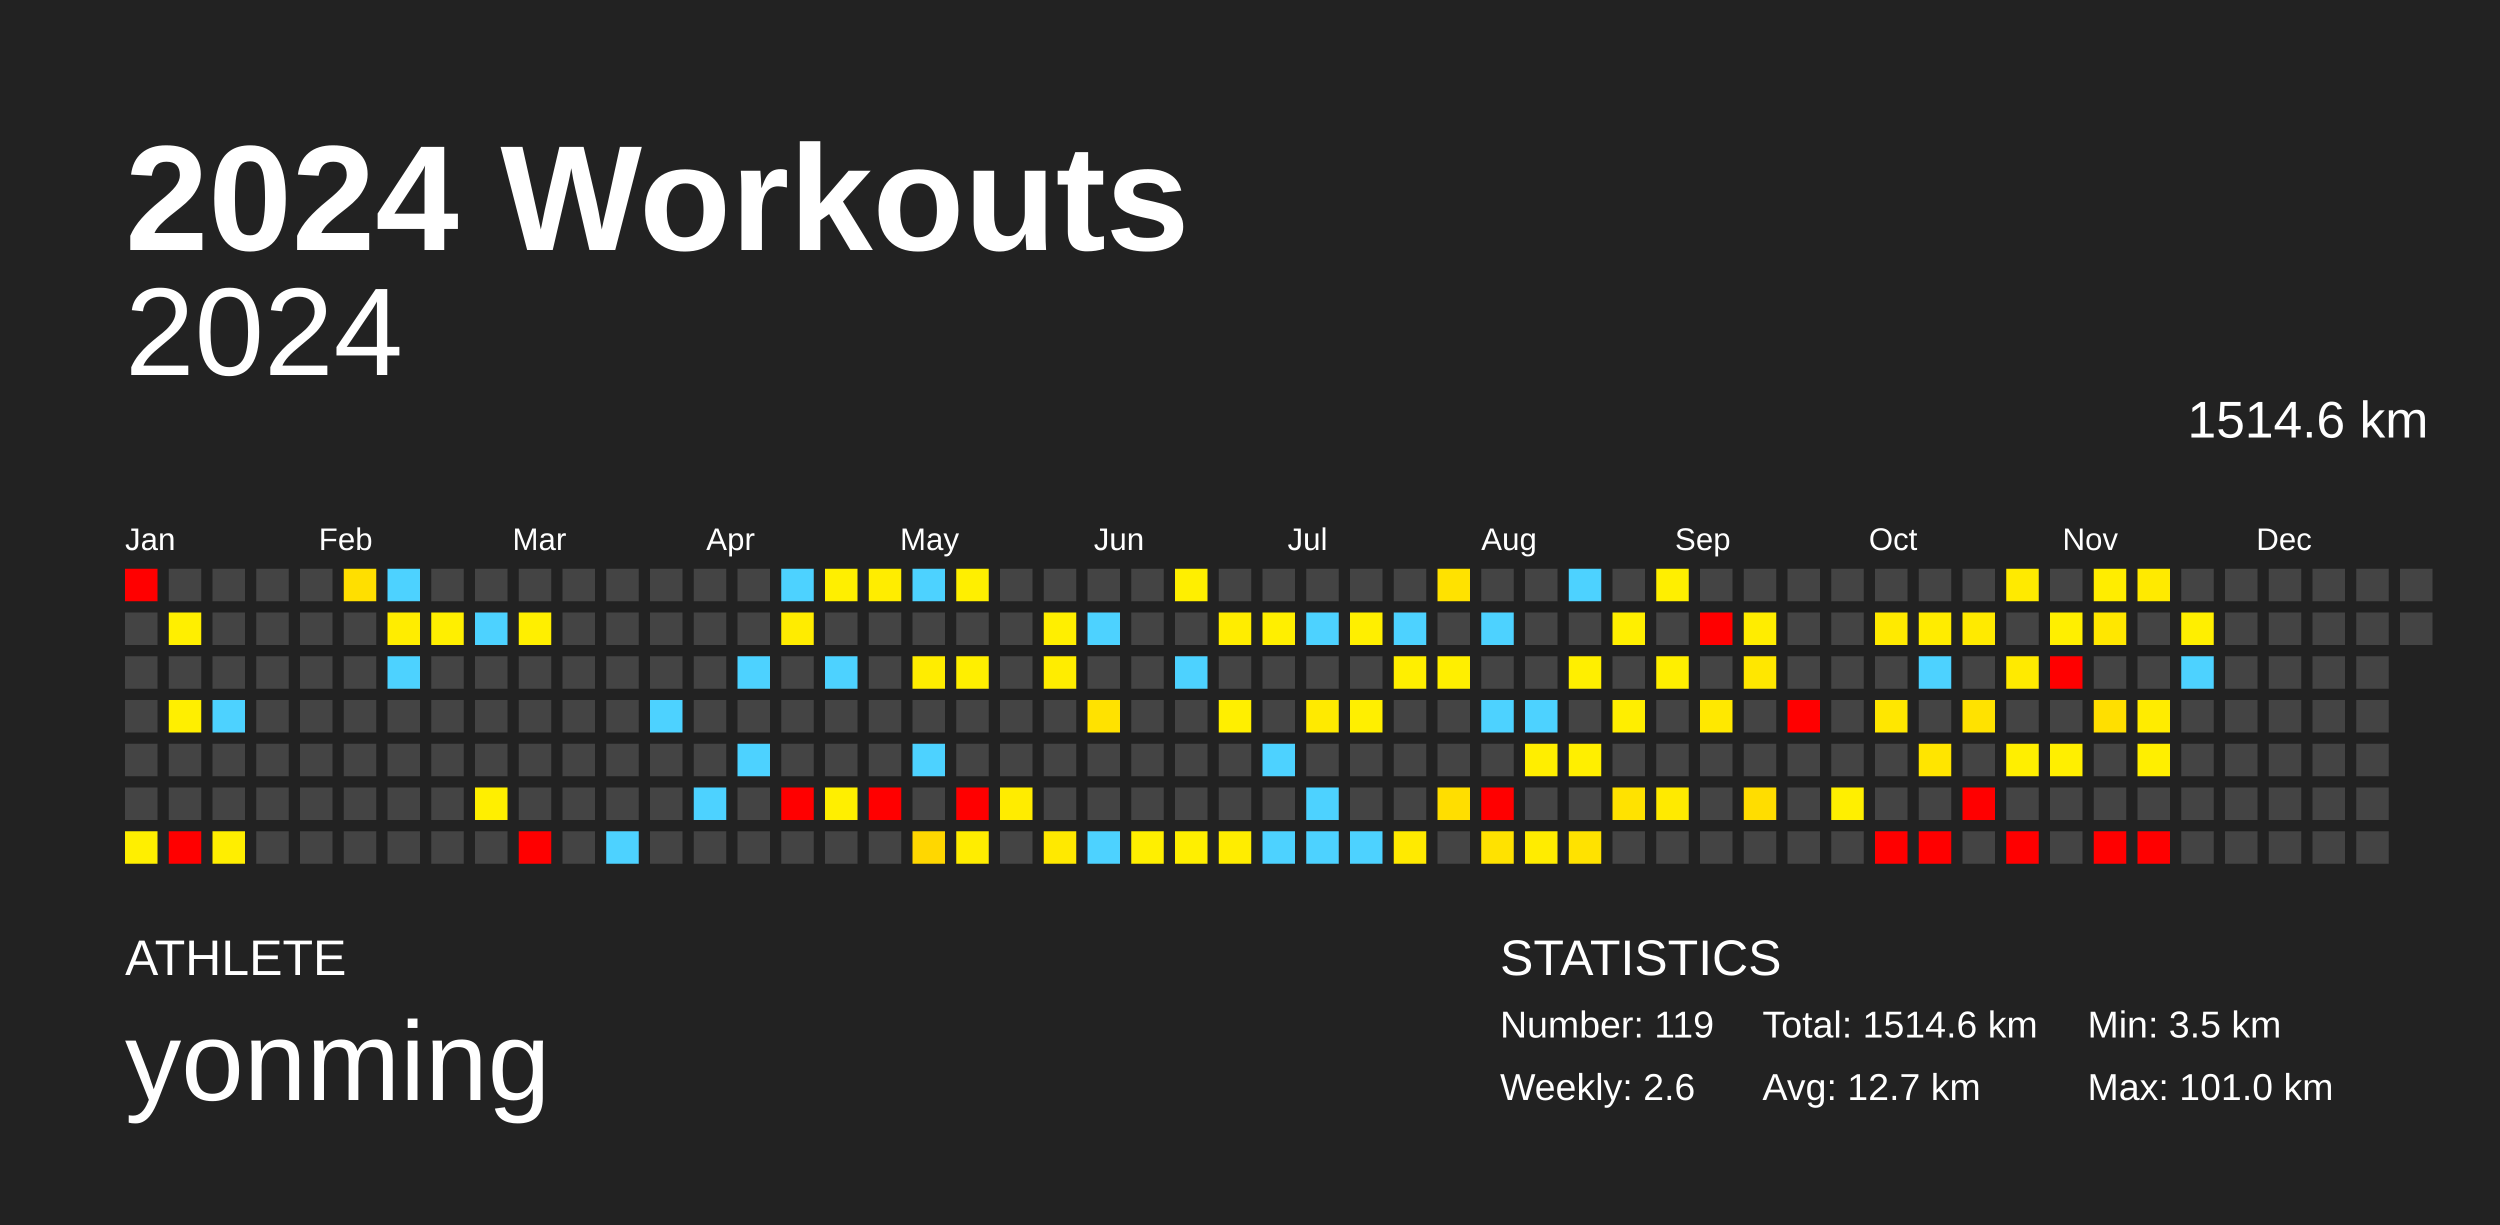
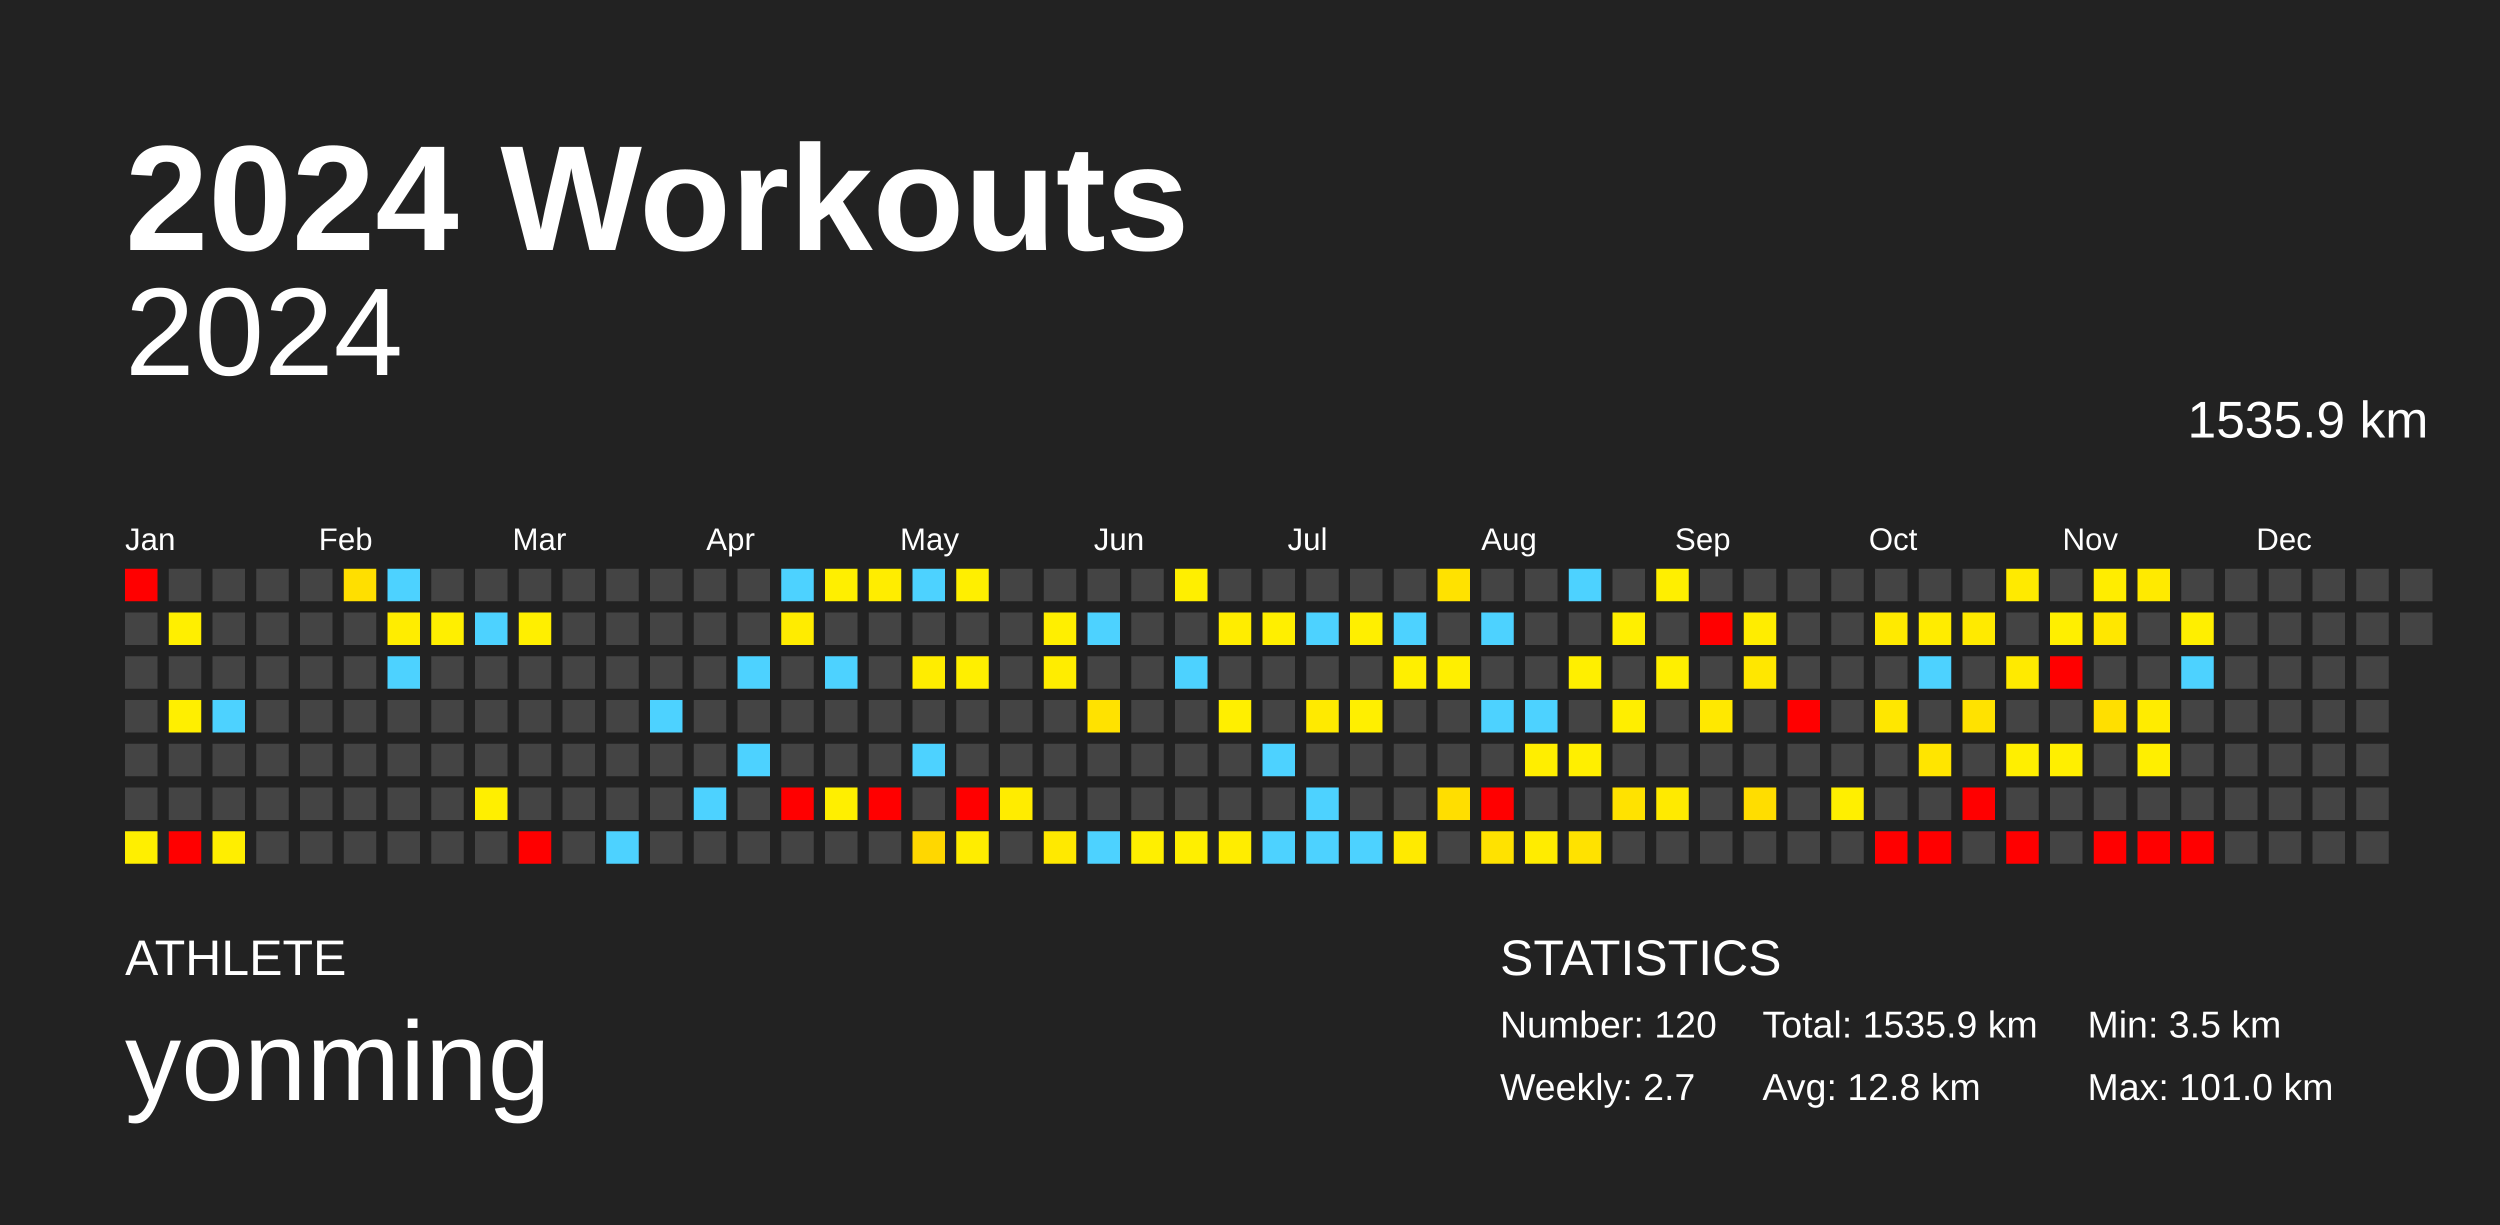
<svg xmlns="http://www.w3.org/2000/svg" baseProfile="full" height="98mm" version="1.1" viewBox="0,0,200,98" width="200mm">
  <defs />
  <rect fill="#222222" height="98" width="200" x="0" y="0" />
  <text fill="#FFFFFF" style="font-size:12px; font-family:Arial; font-weight:bold;" x="10" y="20">2024 Workouts</text>
  <text fill="#FFFFFF" style="font-size:4px; font-family:Arial" x="10" y="78">ATHLETE</text>
  <text fill="#FFFFFF" style="font-size:9px; font-family:Arial" x="10" y="88">yonming</text>
  <text fill="#FFFFFF" style="font-size:4px; font-family:Arial" x="120" y="78">STATISTICS</text>
-   <text fill="#FFFFFF" style="font-size:3px; font-family:Arial" x="120" y="83">Number: 119</text>
-   <text fill="#FFFFFF" style="font-size:3px; font-family:Arial" x="120" y="88">Weekly: 2.6</text>
-   <text fill="#FFFFFF" style="font-size:3px; font-family:Arial" x="141" y="83">Total: 1514.6 km</text>
-   <text fill="#FFFFFF" style="font-size:3px; font-family:Arial" x="141" y="88">Avg: 12.7 km</text>
+   <text fill="#FFFFFF" style="font-size:3px; font-family:Arial" x="120" y="83">Number: 120</text>
+   <text fill="#FFFFFF" style="font-size:3px; font-family:Arial" x="120" y="88">Weekly: 2.7</text>
+   <text fill="#FFFFFF" style="font-size:3px; font-family:Arial" x="141" y="83">Total: 1535.9 km</text>
+   <text fill="#FFFFFF" style="font-size:3px; font-family:Arial" x="141" y="88">Avg: 12.8 km</text>
  <text fill="#FFFFFF" style="font-size:3px; font-family:Arial" x="167" y="83">Min: 3.5 km</text>
  <text fill="#FFFFFF" style="font-size:3px; font-family:Arial" x="167" y="88">Max: 101.0 km</text>
  <text alignment-baseline="hanging" fill="#FFFFFF" style="font-size:10.0px; font-family:Arial;" x="10" y="30">2024</text>
-   <text alignment-baseline="hanging" fill="#FFFFFF" style="font-size:4.125px; font-family:Arial;" x="175" y="35">1514.6 km</text>
+   <text alignment-baseline="hanging" fill="#FFFFFF" style="font-size:4.125px; font-family:Arial;" x="175" y="35">1535.9 km</text>
  <text fill="#FFFFFF" style="font-size:2.5px; font-family:Arial" x="10.0" y="44">Jan</text>
  <text fill="#FFFFFF" style="font-size:2.5px; font-family:Arial" x="25.5" y="44">Feb</text>
  <text fill="#FFFFFF" style="font-size:2.5px; font-family:Arial" x="41.0" y="44">Mar</text>
  <text fill="#FFFFFF" style="font-size:2.5px; font-family:Arial" x="56.5" y="44">Apr</text>
  <text fill="#FFFFFF" style="font-size:2.5px; font-family:Arial" x="72.0" y="44">May</text>
  <text fill="#FFFFFF" style="font-size:2.5px; font-family:Arial" x="87.5" y="44">Jun</text>
  <text fill="#FFFFFF" style="font-size:2.5px; font-family:Arial" x="103.0" y="44">Jul</text>
  <text fill="#FFFFFF" style="font-size:2.5px; font-family:Arial" x="118.5" y="44">Aug</text>
  <text fill="#FFFFFF" style="font-size:2.5px; font-family:Arial" x="134.0" y="44">Sep</text>
  <text fill="#FFFFFF" style="font-size:2.5px; font-family:Arial" x="149.5" y="44">Oct</text>
  <text fill="#FFFFFF" style="font-size:2.5px; font-family:Arial" x="165.0" y="44">Nov</text>
  <text fill="#FFFFFF" style="font-size:2.5px; font-family:Arial" x="180.5" y="44">Dec</text>
  <rect fill="red" height="2.6" width="2.6" x="10.0" y="45.5" />
  <rect fill="#444444" height="2.6" width="2.6" x="10.0" y="49.0" />
  <rect fill="#444444" height="2.6" width="2.6" x="10.0" y="52.5" />
  <rect fill="#444444" height="2.6" width="2.6" x="10.0" y="56.0" />
  <rect fill="#444444" height="2.6" width="2.6" x="10.0" y="59.5" />
  <rect fill="#444444" height="2.6" width="2.6" x="10.0" y="63.0" />
  <rect fill="#ffef00" height="2.6" width="2.6" x="10.0" y="66.5" />
  <rect fill="#444444" height="2.6" width="2.6" x="13.5" y="45.5" />
  <rect fill="#ffef00" height="2.6" width="2.6" x="13.5" y="49.0" />
  <rect fill="#444444" height="2.6" width="2.6" x="13.5" y="52.5" />
  <rect fill="#ffef00" height="2.6" width="2.6" x="13.5" y="56.0" />
  <rect fill="#444444" height="2.6" width="2.6" x="13.5" y="59.5" />
  <rect fill="#444444" height="2.6" width="2.6" x="13.5" y="63.0" />
  <rect fill="red" height="2.6" width="2.6" x="13.5" y="66.5" />
  <rect fill="#444444" height="2.6" width="2.6" x="17.0" y="45.5" />
  <rect fill="#444444" height="2.6" width="2.6" x="17.0" y="49.0" />
  <rect fill="#444444" height="2.6" width="2.6" x="17.0" y="52.5" />
  <rect fill="#4dd2ff" height="2.6" width="2.6" x="17.0" y="56.0" />
  <rect fill="#444444" height="2.6" width="2.6" x="17.0" y="59.5" />
  <rect fill="#444444" height="2.6" width="2.6" x="17.0" y="63.0" />
  <rect fill="#ffee00" height="2.6" width="2.6" x="17.0" y="66.5" />
  <rect fill="#444444" height="2.6" width="2.6" x="20.5" y="45.5" />
  <rect fill="#444444" height="2.6" width="2.6" x="20.5" y="49.0" />
  <rect fill="#444444" height="2.6" width="2.6" x="20.5" y="52.5" />
  <rect fill="#444444" height="2.6" width="2.6" x="20.5" y="56.0" />
  <rect fill="#444444" height="2.6" width="2.6" x="20.5" y="59.5" />
  <rect fill="#444444" height="2.6" width="2.6" x="20.5" y="63.0" />
  <rect fill="#444444" height="2.6" width="2.6" x="20.5" y="66.5" />
  <rect fill="#444444" height="2.6" width="2.6" x="24.0" y="45.5" />
  <rect fill="#444444" height="2.6" width="2.6" x="24.0" y="49.0" />
  <rect fill="#444444" height="2.6" width="2.6" x="24.0" y="52.5" />
  <rect fill="#444444" height="2.6" width="2.6" x="24.0" y="56.0" />
  <rect fill="#444444" height="2.6" width="2.6" x="24.0" y="59.5" />
  <rect fill="#444444" height="2.6" width="2.6" x="24.0" y="63.0" />
  <rect fill="#444444" height="2.6" width="2.6" x="24.0" y="66.5" />
  <rect fill="#ffdf00" height="2.6" width="2.6" x="27.5" y="45.5" />
  <rect fill="#444444" height="2.6" width="2.6" x="27.5" y="49.0" />
  <rect fill="#444444" height="2.6" width="2.6" x="27.5" y="52.5" />
  <rect fill="#444444" height="2.6" width="2.6" x="27.5" y="56.0" />
  <rect fill="#444444" height="2.6" width="2.6" x="27.5" y="59.5" />
  <rect fill="#444444" height="2.6" width="2.6" x="27.5" y="63.0" />
  <rect fill="#444444" height="2.6" width="2.6" x="27.5" y="66.5" />
  <rect fill="#4dd2ff" height="2.6" width="2.6" x="31.0" y="45.5" />
  <rect fill="#ffed00" height="2.6" width="2.6" x="31.0" y="49.0" />
  <rect fill="#4dd2ff" height="2.6" width="2.6" x="31.0" y="52.5" />
  <rect fill="#444444" height="2.6" width="2.6" x="31.0" y="56.0" />
  <rect fill="#444444" height="2.6" width="2.6" x="31.0" y="59.5" />
  <rect fill="#444444" height="2.6" width="2.6" x="31.0" y="63.0" />
  <rect fill="#444444" height="2.6" width="2.6" x="31.0" y="66.5" />
  <rect fill="#444444" height="2.6" width="2.6" x="34.5" y="45.5" />
  <rect fill="#ffef00" height="2.6" width="2.6" x="34.5" y="49.0" />
  <rect fill="#444444" height="2.6" width="2.6" x="34.5" y="52.5" />
  <rect fill="#444444" height="2.6" width="2.6" x="34.5" y="56.0" />
  <rect fill="#444444" height="2.6" width="2.6" x="34.5" y="59.5" />
  <rect fill="#444444" height="2.6" width="2.6" x="34.5" y="63.0" />
  <rect fill="#444444" height="2.6" width="2.6" x="34.5" y="66.5" />
  <rect fill="#444444" height="2.6" width="2.6" x="38.0" y="45.5" />
  <rect fill="#4dd2ff" height="2.6" width="2.6" x="38.0" y="49.0" />
  <rect fill="#444444" height="2.6" width="2.6" x="38.0" y="52.5" />
  <rect fill="#444444" height="2.6" width="2.6" x="38.0" y="56.0" />
  <rect fill="#444444" height="2.6" width="2.6" x="38.0" y="59.5" />
  <rect fill="#ffef00" height="2.6" width="2.6" x="38.0" y="63.0" />
  <rect fill="#444444" height="2.6" width="2.6" x="38.0" y="66.5" />
  <rect fill="#444444" height="2.6" width="2.6" x="41.5" y="45.5" />
  <rect fill="#ffef00" height="2.6" width="2.6" x="41.5" y="49.0" />
  <rect fill="#444444" height="2.6" width="2.6" x="41.5" y="52.5" />
  <rect fill="#444444" height="2.6" width="2.6" x="41.5" y="56.0" />
  <rect fill="#444444" height="2.6" width="2.6" x="41.5" y="59.5" />
  <rect fill="#444444" height="2.6" width="2.6" x="41.5" y="63.0" />
  <rect fill="red" height="2.6" width="2.6" x="41.5" y="66.5" />
  <rect fill="#444444" height="2.6" width="2.6" x="45.0" y="45.5" />
  <rect fill="#444444" height="2.6" width="2.6" x="45.0" y="49.0" />
  <rect fill="#444444" height="2.6" width="2.6" x="45.0" y="52.5" />
  <rect fill="#444444" height="2.6" width="2.6" x="45.0" y="56.0" />
  <rect fill="#444444" height="2.6" width="2.6" x="45.0" y="59.5" />
  <rect fill="#444444" height="2.6" width="2.6" x="45.0" y="63.0" />
  <rect fill="#444444" height="2.6" width="2.6" x="45.0" y="66.5" />
  <rect fill="#444444" height="2.6" width="2.6" x="48.5" y="45.5" />
  <rect fill="#444444" height="2.6" width="2.6" x="48.5" y="49.0" />
  <rect fill="#444444" height="2.6" width="2.6" x="48.5" y="52.5" />
  <rect fill="#444444" height="2.6" width="2.6" x="48.5" y="56.0" />
  <rect fill="#444444" height="2.6" width="2.6" x="48.5" y="59.5" />
  <rect fill="#444444" height="2.6" width="2.6" x="48.5" y="63.0" />
  <rect fill="#4dd2ff" height="2.6" width="2.6" x="48.5" y="66.5" />
  <rect fill="#444444" height="2.6" width="2.6" x="52.0" y="45.5" />
  <rect fill="#444444" height="2.6" width="2.6" x="52.0" y="49.0" />
  <rect fill="#444444" height="2.6" width="2.6" x="52.0" y="52.5" />
  <rect fill="#4dd2ff" height="2.6" width="2.6" x="52.0" y="56.0" />
  <rect fill="#444444" height="2.6" width="2.6" x="52.0" y="59.5" />
  <rect fill="#444444" height="2.6" width="2.6" x="52.0" y="63.0" />
  <rect fill="#444444" height="2.6" width="2.6" x="52.0" y="66.5" />
  <rect fill="#444444" height="2.6" width="2.6" x="55.5" y="45.5" />
  <rect fill="#444444" height="2.6" width="2.6" x="55.5" y="49.0" />
  <rect fill="#444444" height="2.6" width="2.6" x="55.5" y="52.5" />
  <rect fill="#444444" height="2.6" width="2.6" x="55.5" y="56.0" />
  <rect fill="#444444" height="2.6" width="2.6" x="55.5" y="59.5" />
  <rect fill="#4dd2ff" height="2.6" width="2.6" x="55.5" y="63.0" />
  <rect fill="#444444" height="2.6" width="2.6" x="55.5" y="66.5" />
  <rect fill="#444444" height="2.6" width="2.6" x="59.0" y="45.5" />
  <rect fill="#444444" height="2.6" width="2.6" x="59.0" y="49.0" />
  <rect fill="#4dd2ff" height="2.6" width="2.6" x="59.0" y="52.5" />
  <rect fill="#444444" height="2.6" width="2.6" x="59.0" y="56.0" />
  <rect fill="#4dd2ff" height="2.6" width="2.6" x="59.0" y="59.5" />
  <rect fill="#444444" height="2.6" width="2.6" x="59.0" y="63.0" />
  <rect fill="#444444" height="2.6" width="2.6" x="59.0" y="66.5" />
  <rect fill="#4dd2ff" height="2.6" width="2.6" x="62.5" y="45.5" />
  <rect fill="#ffec00" height="2.6" width="2.6" x="62.5" y="49.0" />
  <rect fill="#444444" height="2.6" width="2.6" x="62.5" y="52.5" />
  <rect fill="#444444" height="2.6" width="2.6" x="62.5" y="56.0" />
  <rect fill="#444444" height="2.6" width="2.6" x="62.5" y="59.5" />
  <rect fill="red" height="2.6" width="2.6" x="62.5" y="63.0" />
  <rect fill="#444444" height="2.6" width="2.6" x="62.5" y="66.5" />
  <rect fill="#ffef00" height="2.6" width="2.6" x="66.0" y="45.5" />
  <rect fill="#444444" height="2.6" width="2.6" x="66.0" y="49.0" />
  <rect fill="#4dd2ff" height="2.6" width="2.6" x="66.0" y="52.5" />
  <rect fill="#444444" height="2.6" width="2.6" x="66.0" y="56.0" />
  <rect fill="#444444" height="2.6" width="2.6" x="66.0" y="59.5" />
  <rect fill="#ffef00" height="2.6" width="2.6" x="66.0" y="63.0" />
  <rect fill="#444444" height="2.6" width="2.6" x="66.0" y="66.5" />
  <rect fill="#ffed00" height="2.6" width="2.6" x="69.5" y="45.5" />
  <rect fill="#444444" height="2.6" width="2.6" x="69.5" y="49.0" />
  <rect fill="#444444" height="2.6" width="2.6" x="69.5" y="52.5" />
  <rect fill="#444444" height="2.6" width="2.6" x="69.5" y="56.0" />
  <rect fill="#444444" height="2.6" width="2.6" x="69.5" y="59.5" />
  <rect fill="red" height="2.6" width="2.6" x="69.5" y="63.0" />
  <rect fill="#444444" height="2.6" width="2.6" x="69.5" y="66.5" />
  <rect fill="#4dd2ff" height="2.6" width="2.6" x="73.0" y="45.5" />
  <rect fill="#444444" height="2.6" width="2.6" x="73.0" y="49.0" />
  <rect fill="#ffed00" height="2.6" width="2.6" x="73.0" y="52.5" />
  <rect fill="#444444" height="2.6" width="2.6" x="73.0" y="56.0" />
  <rect fill="#4dd2ff" height="2.6" width="2.6" x="73.0" y="59.5" />
  <rect fill="#444444" height="2.6" width="2.6" x="73.0" y="63.0" />
  <rect fill="#ffd700" height="2.6" width="2.6" x="73.0" y="66.5" />
  <rect fill="#ffef00" height="2.6" width="2.6" x="76.5" y="45.5" />
  <rect fill="#444444" height="2.6" width="2.6" x="76.5" y="49.0" />
  <rect fill="#ffef00" height="2.6" width="2.6" x="76.5" y="52.5" />
  <rect fill="#444444" height="2.6" width="2.6" x="76.5" y="56.0" />
  <rect fill="#444444" height="2.6" width="2.6" x="76.5" y="59.5" />
  <rect fill="red" height="2.6" width="2.6" x="76.5" y="63.0" />
  <rect fill="#ffed00" height="2.6" width="2.6" x="76.5" y="66.5" />
  <rect fill="#444444" height="2.6" width="2.6" x="80.0" y="45.5" />
  <rect fill="#444444" height="2.6" width="2.6" x="80.0" y="49.0" />
  <rect fill="#444444" height="2.6" width="2.6" x="80.0" y="52.5" />
  <rect fill="#444444" height="2.6" width="2.6" x="80.0" y="56.0" />
  <rect fill="#444444" height="2.6" width="2.6" x="80.0" y="59.5" />
  <rect fill="#ffec00" height="2.6" width="2.6" x="80.0" y="63.0" />
  <rect fill="#444444" height="2.6" width="2.6" x="80.0" y="66.5" />
  <rect fill="#444444" height="2.6" width="2.6" x="83.5" y="45.5" />
  <rect fill="#ffef00" height="2.6" width="2.6" x="83.5" y="49.0" />
  <rect fill="#ffed00" height="2.6" width="2.6" x="83.5" y="52.5" />
  <rect fill="#444444" height="2.6" width="2.6" x="83.5" y="56.0" />
  <rect fill="#444444" height="2.6" width="2.6" x="83.5" y="59.5" />
  <rect fill="#444444" height="2.6" width="2.6" x="83.5" y="63.0" />
  <rect fill="#ffe900" height="2.6" width="2.6" x="83.5" y="66.5" />
  <rect fill="#444444" height="2.6" width="2.6" x="87.0" y="45.5" />
  <rect fill="#4dd2ff" height="2.6" width="2.6" x="87.0" y="49.0" />
  <rect fill="#444444" height="2.6" width="2.6" x="87.0" y="52.5" />
  <rect fill="#ffe200" height="2.6" width="2.6" x="87.0" y="56.0" />
  <rect fill="#444444" height="2.6" width="2.6" x="87.0" y="59.5" />
  <rect fill="#444444" height="2.6" width="2.6" x="87.0" y="63.0" />
  <rect fill="#4dd2ff" height="2.6" width="2.6" x="87.0" y="66.5" />
  <rect fill="#444444" height="2.6" width="2.6" x="90.5" y="45.5" />
  <rect fill="#444444" height="2.6" width="2.6" x="90.5" y="49.0" />
  <rect fill="#444444" height="2.6" width="2.6" x="90.5" y="52.5" />
  <rect fill="#444444" height="2.6" width="2.6" x="90.5" y="56.0" />
  <rect fill="#444444" height="2.6" width="2.6" x="90.5" y="59.5" />
  <rect fill="#444444" height="2.6" width="2.6" x="90.5" y="63.0" />
  <rect fill="#ffef00" height="2.6" width="2.6" x="90.5" y="66.5" />
  <rect fill="#ffef00" height="2.6" width="2.6" x="94.0" y="45.5" />
  <rect fill="#444444" height="2.6" width="2.6" x="94.0" y="49.0" />
  <rect fill="#4dd2ff" height="2.6" width="2.6" x="94.0" y="52.5" />
  <rect fill="#444444" height="2.6" width="2.6" x="94.0" y="56.0" />
  <rect fill="#444444" height="2.6" width="2.6" x="94.0" y="59.5" />
  <rect fill="#444444" height="2.6" width="2.6" x="94.0" y="63.0" />
  <rect fill="#ffef00" height="2.6" width="2.6" x="94.0" y="66.5" />
  <rect fill="#444444" height="2.6" width="2.6" x="97.5" y="45.5" />
  <rect fill="#ffed00" height="2.6" width="2.6" x="97.5" y="49.0" />
  <rect fill="#444444" height="2.6" width="2.6" x="97.5" y="52.5" />
  <rect fill="#ffef00" height="2.6" width="2.6" x="97.5" y="56.0" />
  <rect fill="#444444" height="2.6" width="2.6" x="97.5" y="59.5" />
  <rect fill="#444444" height="2.6" width="2.6" x="97.5" y="63.0" />
  <rect fill="#ffed00" height="2.6" width="2.6" x="97.5" y="66.5" />
  <rect fill="#444444" height="2.6" width="2.6" x="101.0" y="45.5" />
  <rect fill="#ffef00" height="2.6" width="2.6" x="101.0" y="49.0" />
  <rect fill="#444444" height="2.6" width="2.6" x="101.0" y="52.5" />
  <rect fill="#444444" height="2.6" width="2.6" x="101.0" y="56.0" />
  <rect fill="#4dd2ff" height="2.6" width="2.6" x="101.0" y="59.5" />
  <rect fill="#444444" height="2.6" width="2.6" x="101.0" y="63.0" />
  <rect fill="#4dd2ff" height="2.6" width="2.6" x="101.0" y="66.5" />
  <rect fill="#444444" height="2.6" width="2.6" x="104.5" y="45.5" />
  <rect fill="#4dd2ff" height="2.6" width="2.6" x="104.5" y="49.0" />
  <rect fill="#444444" height="2.6" width="2.6" x="104.5" y="52.5" />
  <rect fill="#ffea00" height="2.6" width="2.6" x="104.5" y="56.0" />
  <rect fill="#444444" height="2.6" width="2.6" x="104.5" y="59.5" />
  <rect fill="#4dd2ff" height="2.6" width="2.6" x="104.5" y="63.0" />
  <rect fill="#4dd2ff" height="2.6" width="2.6" x="104.5" y="66.5" />
  <rect fill="#444444" height="2.6" width="2.6" x="108.0" y="45.5" />
  <rect fill="#ffef00" height="2.6" width="2.6" x="108.0" y="49.0" />
  <rect fill="#444444" height="2.6" width="2.6" x="108.0" y="52.5" />
  <rect fill="#ffef00" height="2.6" width="2.6" x="108.0" y="56.0" />
  <rect fill="#444444" height="2.6" width="2.6" x="108.0" y="59.5" />
  <rect fill="#444444" height="2.6" width="2.6" x="108.0" y="63.0" />
  <rect fill="#4dd2ff" height="2.6" width="2.6" x="108.0" y="66.5" />
  <rect fill="#444444" height="2.6" width="2.6" x="111.5" y="45.5" />
  <rect fill="#4dd2ff" height="2.6" width="2.6" x="111.5" y="49.0" />
  <rect fill="#ffef00" height="2.6" width="2.6" x="111.5" y="52.5" />
  <rect fill="#444444" height="2.6" width="2.6" x="111.5" y="56.0" />
  <rect fill="#444444" height="2.6" width="2.6" x="111.5" y="59.5" />
  <rect fill="#444444" height="2.6" width="2.6" x="111.5" y="63.0" />
  <rect fill="#ffea00" height="2.6" width="2.6" x="111.5" y="66.5" />
  <rect fill="#ffe200" height="2.6" width="2.6" x="115.0" y="45.5" />
  <rect fill="#444444" height="2.6" width="2.6" x="115.0" y="49.0" />
  <rect fill="#ffef00" height="2.6" width="2.6" x="115.0" y="52.5" />
  <rect fill="#444444" height="2.6" width="2.6" x="115.0" y="56.0" />
  <rect fill="#444444" height="2.6" width="2.6" x="115.0" y="59.5" />
  <rect fill="#ffde00" height="2.6" width="2.6" x="115.0" y="63.0" />
  <rect fill="#444444" height="2.6" width="2.6" x="115.0" y="66.5" />
  <rect fill="#444444" height="2.6" width="2.6" x="118.5" y="45.5" />
  <rect fill="#4dd2ff" height="2.6" width="2.6" x="118.5" y="49.0" />
  <rect fill="#444444" height="2.6" width="2.6" x="118.5" y="52.5" />
  <rect fill="#4dd2ff" height="2.6" width="2.6" x="118.5" y="56.0" />
  <rect fill="#444444" height="2.6" width="2.6" x="118.5" y="59.5" />
  <rect fill="red" height="2.6" width="2.6" x="118.5" y="63.0" />
  <rect fill="#ffe200" height="2.6" width="2.6" x="118.5" y="66.5" />
  <rect fill="#444444" height="2.6" width="2.6" x="122.0" y="45.5" />
  <rect fill="#444444" height="2.6" width="2.6" x="122.0" y="49.0" />
  <rect fill="#444444" height="2.6" width="2.6" x="122.0" y="52.5" />
  <rect fill="#4dd2ff" height="2.6" width="2.6" x="122.0" y="56.0" />
  <rect fill="#ffee00" height="2.6" width="2.6" x="122.0" y="59.5" />
  <rect fill="#444444" height="2.6" width="2.6" x="122.0" y="63.0" />
  <rect fill="#ffec00" height="2.6" width="2.6" x="122.0" y="66.5" />
  <rect fill="#4dd2ff" height="2.6" width="2.6" x="125.5" y="45.5" />
  <rect fill="#444444" height="2.6" width="2.6" x="125.5" y="49.0" />
  <rect fill="#ffef00" height="2.6" width="2.6" x="125.5" y="52.5" />
  <rect fill="#444444" height="2.6" width="2.6" x="125.5" y="56.0" />
  <rect fill="#ffef00" height="2.6" width="2.6" x="125.5" y="59.5" />
  <rect fill="#444444" height="2.6" width="2.6" x="125.5" y="63.0" />
  <rect fill="#ffe200" height="2.6" width="2.6" x="125.5" y="66.5" />
  <rect fill="#444444" height="2.6" width="2.6" x="129.0" y="45.5" />
  <rect fill="#ffef00" height="2.6" width="2.6" x="129.0" y="49.0" />
  <rect fill="#444444" height="2.6" width="2.6" x="129.0" y="52.5" />
  <rect fill="#ffee00" height="2.6" width="2.6" x="129.0" y="56.0" />
  <rect fill="#444444" height="2.6" width="2.6" x="129.0" y="59.5" />
  <rect fill="#ffe200" height="2.6" width="2.6" x="129.0" y="63.0" />
  <rect fill="#444444" height="2.6" width="2.6" x="129.0" y="66.5" />
  <rect fill="#ffef00" height="2.6" width="2.6" x="132.5" y="45.5" />
  <rect fill="#444444" height="2.6" width="2.6" x="132.5" y="49.0" />
  <rect fill="#ffef00" height="2.6" width="2.6" x="132.5" y="52.5" />
  <rect fill="#444444" height="2.6" width="2.6" x="132.5" y="56.0" />
  <rect fill="#444444" height="2.6" width="2.6" x="132.5" y="59.5" />
  <rect fill="#ffea00" height="2.6" width="2.6" x="132.5" y="63.0" />
  <rect fill="#444444" height="2.6" width="2.6" x="132.5" y="66.5" />
  <rect fill="#444444" height="2.6" width="2.6" x="136.0" y="45.5" />
  <rect fill="red" height="2.6" width="2.6" x="136.0" y="49.0" />
  <rect fill="#444444" height="2.6" width="2.6" x="136.0" y="52.5" />
  <rect fill="#ffe800" height="2.6" width="2.6" x="136.0" y="56.0" />
  <rect fill="#444444" height="2.6" width="2.6" x="136.0" y="59.5" />
  <rect fill="#444444" height="2.6" width="2.6" x="136.0" y="63.0" />
  <rect fill="#444444" height="2.6" width="2.6" x="136.0" y="66.5" />
  <rect fill="#444444" height="2.6" width="2.6" x="139.5" y="45.5" />
  <rect fill="#ffed00" height="2.6" width="2.6" x="139.5" y="49.0" />
  <rect fill="#ffe700" height="2.6" width="2.6" x="139.5" y="52.5" />
  <rect fill="#444444" height="2.6" width="2.6" x="139.5" y="56.0" />
  <rect fill="#444444" height="2.6" width="2.6" x="139.5" y="59.5" />
  <rect fill="#ffdd00" height="2.6" width="2.6" x="139.5" y="63.0" />
  <rect fill="#444444" height="2.6" width="2.6" x="139.5" y="66.5" />
  <rect fill="#444444" height="2.6" width="2.6" x="143.0" y="45.5" />
  <rect fill="#444444" height="2.6" width="2.6" x="143.0" y="49.0" />
  <rect fill="#444444" height="2.6" width="2.6" x="143.0" y="52.5" />
  <rect fill="red" height="2.6" width="2.6" x="143.0" y="56.0" />
  <rect fill="#444444" height="2.6" width="2.6" x="143.0" y="59.5" />
  <rect fill="#444444" height="2.6" width="2.6" x="143.0" y="63.0" />
  <rect fill="#444444" height="2.6" width="2.6" x="143.0" y="66.5" />
  <rect fill="#444444" height="2.6" width="2.6" x="146.5" y="45.5" />
  <rect fill="#444444" height="2.6" width="2.6" x="146.5" y="49.0" />
  <rect fill="#444444" height="2.6" width="2.6" x="146.5" y="52.5" />
  <rect fill="#444444" height="2.6" width="2.6" x="146.5" y="56.0" />
  <rect fill="#444444" height="2.6" width="2.6" x="146.5" y="59.5" />
  <rect fill="#ffef00" height="2.6" width="2.6" x="146.5" y="63.0" />
  <rect fill="#444444" height="2.6" width="2.6" x="146.5" y="66.5" />
  <rect fill="#444444" height="2.6" width="2.6" x="150.0" y="45.5" />
  <rect fill="#ffea00" height="2.6" width="2.6" x="150.0" y="49.0" />
  <rect fill="#444444" height="2.6" width="2.6" x="150.0" y="52.5" />
  <rect fill="#ffe700" height="2.6" width="2.6" x="150.0" y="56.0" />
  <rect fill="#444444" height="2.6" width="2.6" x="150.0" y="59.5" />
  <rect fill="#444444" height="2.6" width="2.6" x="150.0" y="63.0" />
  <rect fill="red" height="2.6" width="2.6" x="150.0" y="66.5" />
  <rect fill="#444444" height="2.6" width="2.6" x="153.5" y="45.5" />
  <rect fill="#ffec00" height="2.6" width="2.6" x="153.5" y="49.0" />
  <rect fill="#4dd2ff" height="2.6" width="2.6" x="153.5" y="52.5" />
  <rect fill="#444444" height="2.6" width="2.6" x="153.5" y="56.0" />
  <rect fill="#ffe500" height="2.6" width="2.6" x="153.5" y="59.5" />
  <rect fill="#444444" height="2.6" width="2.6" x="153.5" y="63.0" />
  <rect fill="red" height="2.6" width="2.6" x="153.5" y="66.5" />
  <rect fill="#444444" height="2.6" width="2.6" x="157.0" y="45.5" />
  <rect fill="#ffea00" height="2.6" width="2.6" x="157.0" y="49.0" />
  <rect fill="#444444" height="2.6" width="2.6" x="157.0" y="52.5" />
  <rect fill="#ffe200" height="2.6" width="2.6" x="157.0" y="56.0" />
  <rect fill="#444444" height="2.6" width="2.6" x="157.0" y="59.5" />
  <rect fill="red" height="2.6" width="2.6" x="157.0" y="63.0" />
  <rect fill="#444444" height="2.6" width="2.6" x="157.0" y="66.5" />
  <rect fill="#ffea00" height="2.6" width="2.6" x="160.5" y="45.5" />
  <rect fill="#444444" height="2.6" width="2.6" x="160.5" y="49.0" />
  <rect fill="#ffea00" height="2.6" width="2.6" x="160.5" y="52.5" />
  <rect fill="#444444" height="2.6" width="2.6" x="160.5" y="56.0" />
  <rect fill="#ffef00" height="2.6" width="2.6" x="160.5" y="59.5" />
  <rect fill="#444444" height="2.6" width="2.6" x="160.5" y="63.0" />
  <rect fill="red" height="2.6" width="2.6" x="160.5" y="66.5" />
  <rect fill="#444444" height="2.6" width="2.6" x="164.0" y="45.5" />
  <rect fill="#ffef00" height="2.6" width="2.6" x="164.0" y="49.0" />
  <rect fill="red" height="2.6" width="2.6" x="164.0" y="52.5" />
  <rect fill="#444444" height="2.6" width="2.6" x="164.0" y="56.0" />
  <rect fill="#ffef00" height="2.6" width="2.6" x="164.0" y="59.5" />
  <rect fill="#444444" height="2.6" width="2.6" x="164.0" y="63.0" />
  <rect fill="#444444" height="2.6" width="2.6" x="164.0" y="66.5" />
  <rect fill="#ffed00" height="2.6" width="2.6" x="167.5" y="45.5" />
  <rect fill="#ffe700" height="2.6" width="2.6" x="167.5" y="49.0" />
  <rect fill="#444444" height="2.6" width="2.6" x="167.5" y="52.5" />
  <rect fill="#ffdf00" height="2.6" width="2.6" x="167.5" y="56.0" />
  <rect fill="#444444" height="2.6" width="2.6" x="167.5" y="59.5" />
  <rect fill="#444444" height="2.6" width="2.6" x="167.5" y="63.0" />
  <rect fill="red" height="2.6" width="2.6" x="167.5" y="66.5" />
  <rect fill="#ffea00" height="2.6" width="2.6" x="171.0" y="45.5" />
  <rect fill="#444444" height="2.6" width="2.6" x="171.0" y="49.0" />
  <rect fill="#444444" height="2.6" width="2.6" x="171.0" y="52.5" />
  <rect fill="#ffec00" height="2.6" width="2.6" x="171.0" y="56.0" />
  <rect fill="#ffef00" height="2.6" width="2.6" x="171.0" y="59.5" />
  <rect fill="#444444" height="2.6" width="2.6" x="171.0" y="63.0" />
  <rect fill="red" height="2.6" width="2.6" x="171.0" y="66.5" />
  <rect fill="#444444" height="2.6" width="2.6" x="174.5" y="45.5" />
  <rect fill="#ffef00" height="2.6" width="2.6" x="174.5" y="49.0" />
  <rect fill="#4dd2ff" height="2.6" width="2.6" x="174.5" y="52.5" />
  <rect fill="#444444" height="2.6" width="2.6" x="174.5" y="56.0" />
  <rect fill="#444444" height="2.6" width="2.6" x="174.5" y="59.5" />
  <rect fill="#444444" height="2.6" width="2.6" x="174.5" y="63.0" />
-   <rect fill="#444444" height="2.6" width="2.6" x="174.5" y="66.5" />
+   <rect fill="red" height="2.6" width="2.6" x="174.5" y="66.5" />
  <rect fill="#444444" height="2.6" width="2.6" x="178.0" y="45.5" />
  <rect fill="#444444" height="2.6" width="2.6" x="178.0" y="49.0" />
  <rect fill="#444444" height="2.6" width="2.6" x="178.0" y="52.5" />
  <rect fill="#444444" height="2.6" width="2.6" x="178.0" y="56.0" />
  <rect fill="#444444" height="2.6" width="2.6" x="178.0" y="59.5" />
  <rect fill="#444444" height="2.6" width="2.6" x="178.0" y="63.0" />
  <rect fill="#444444" height="2.6" width="2.6" x="178.0" y="66.5" />
  <rect fill="#444444" height="2.6" width="2.6" x="181.5" y="45.5" />
  <rect fill="#444444" height="2.6" width="2.6" x="181.5" y="49.0" />
  <rect fill="#444444" height="2.6" width="2.6" x="181.5" y="52.5" />
  <rect fill="#444444" height="2.6" width="2.6" x="181.5" y="56.0" />
  <rect fill="#444444" height="2.6" width="2.6" x="181.5" y="59.5" />
  <rect fill="#444444" height="2.6" width="2.6" x="181.5" y="63.0" />
  <rect fill="#444444" height="2.6" width="2.6" x="181.5" y="66.5" />
  <rect fill="#444444" height="2.6" width="2.6" x="185.0" y="45.5" />
  <rect fill="#444444" height="2.6" width="2.6" x="185.0" y="49.0" />
  <rect fill="#444444" height="2.6" width="2.6" x="185.0" y="52.5" />
  <rect fill="#444444" height="2.6" width="2.6" x="185.0" y="56.0" />
  <rect fill="#444444" height="2.6" width="2.6" x="185.0" y="59.5" />
  <rect fill="#444444" height="2.6" width="2.6" x="185.0" y="63.0" />
  <rect fill="#444444" height="2.6" width="2.6" x="185.0" y="66.5" />
  <rect fill="#444444" height="2.6" width="2.6" x="188.5" y="45.5" />
  <rect fill="#444444" height="2.6" width="2.6" x="188.5" y="49.0" />
  <rect fill="#444444" height="2.6" width="2.6" x="188.5" y="52.5" />
  <rect fill="#444444" height="2.6" width="2.6" x="188.5" y="56.0" />
  <rect fill="#444444" height="2.6" width="2.6" x="188.5" y="59.5" />
  <rect fill="#444444" height="2.6" width="2.6" x="188.5" y="63.0" />
  <rect fill="#444444" height="2.6" width="2.6" x="188.5" y="66.5" />
  <rect fill="#444444" height="2.6" width="2.6" x="192.0" y="45.5" />
  <rect fill="#444444" height="2.6" width="2.6" x="192.0" y="49.0" />
</svg>
